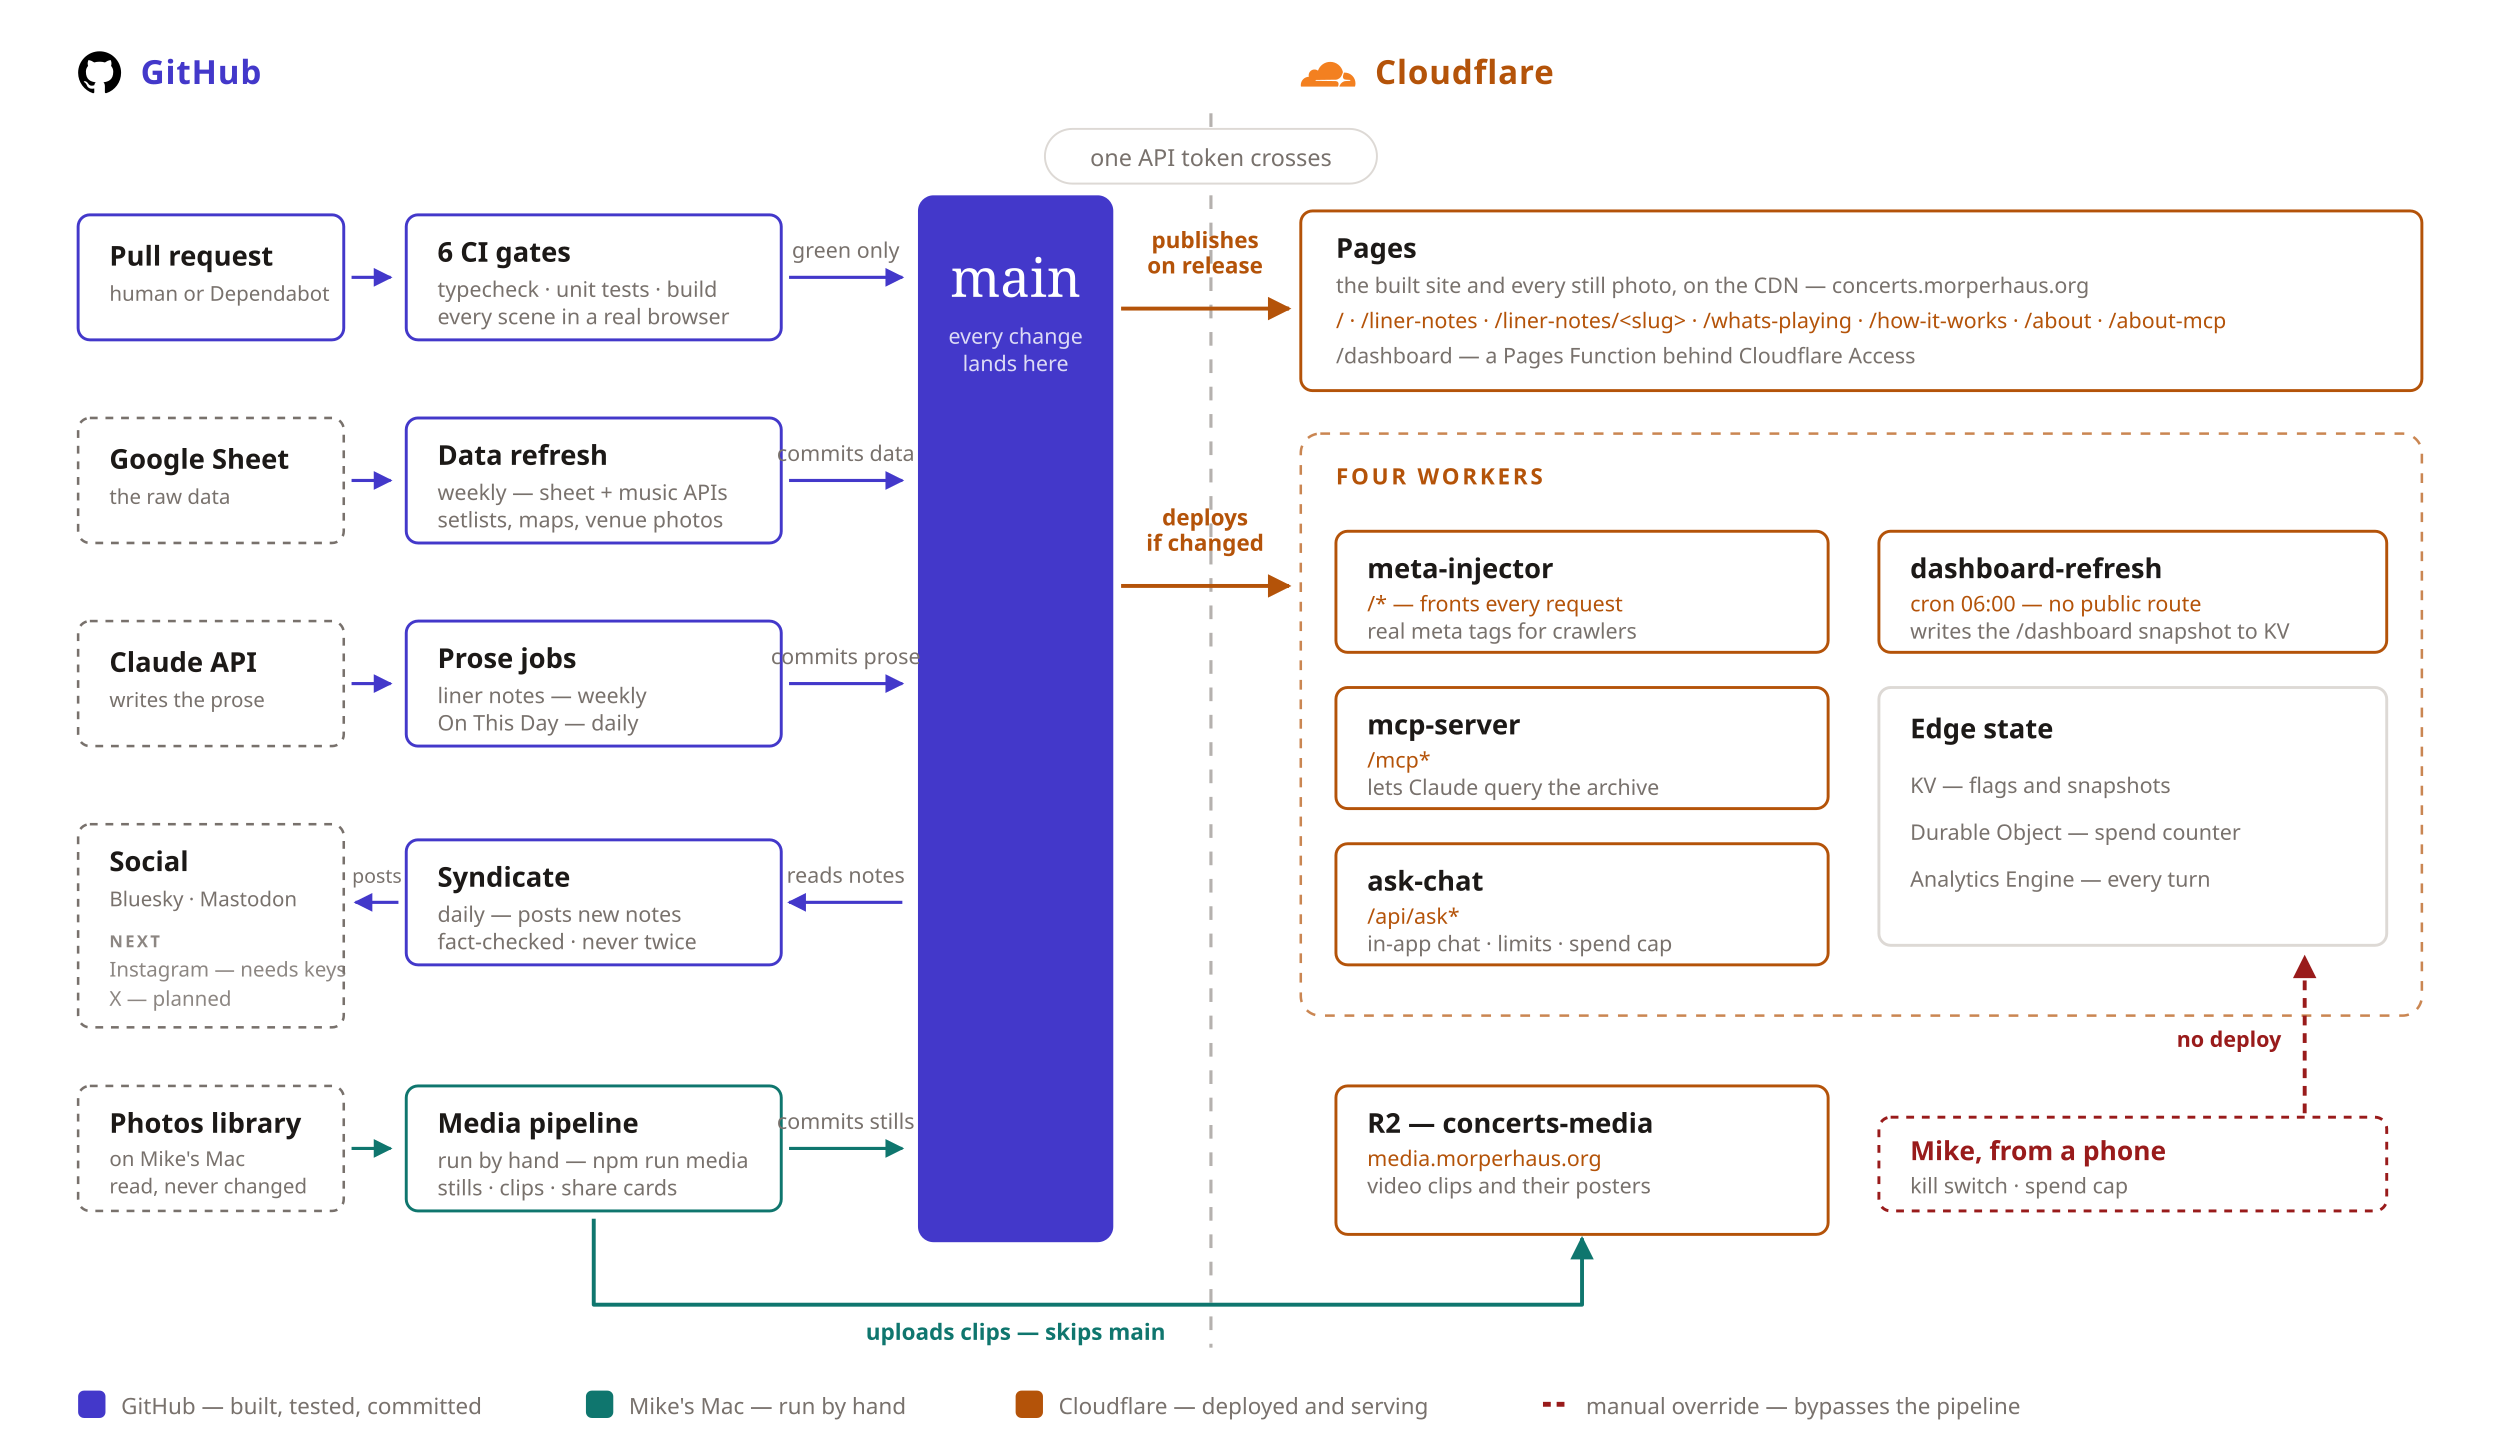
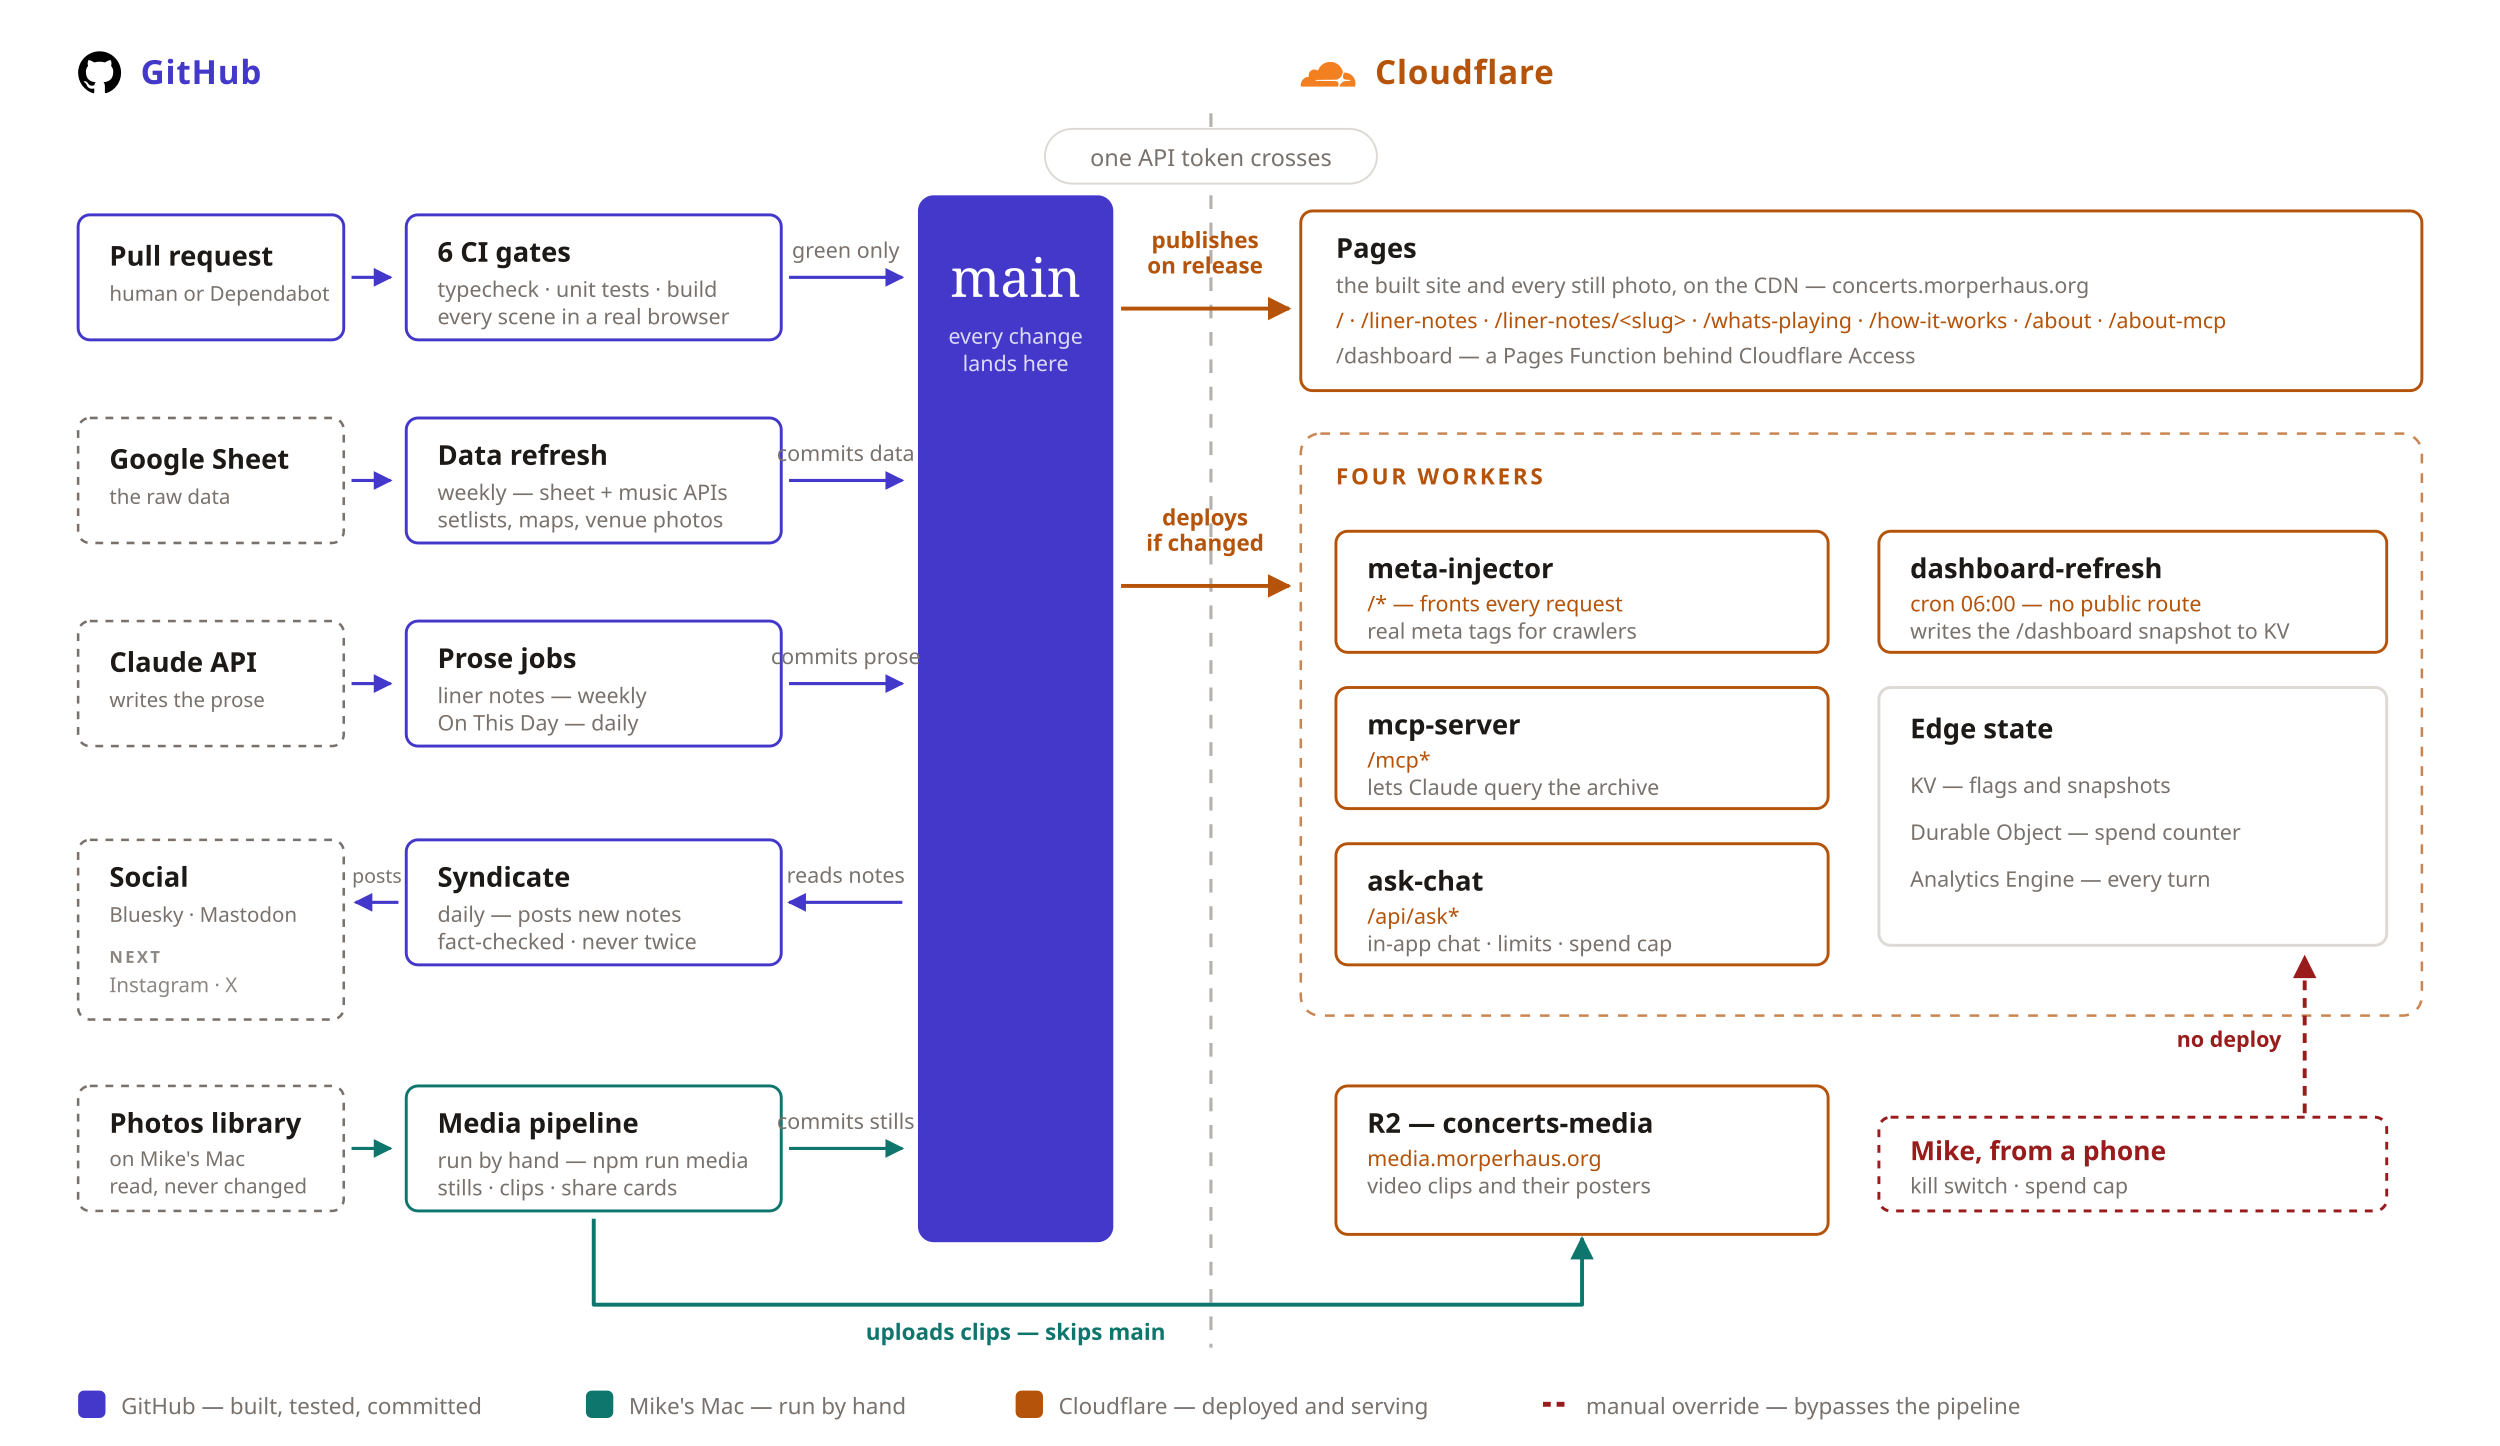
- <svg xmlns="http://www.w3.org/2000/svg" viewBox="0 0 1280 740" role="img" aria-label="Architecture of the Morperhaus Concert Archives. On the left, GitHub: pull requests pass six CI gates, and scheduled jobs pull a Google Sheet and the Claude API to commit data and prose, while a daily job fact-checks and posts new notes to social channels. Below them, a media pipeline run by hand on Mike's Mac reads the Photos library without changing it and commits stills. All of it converges on the main branch. Two arrows cross into Cloudflare on the right: Pages publishes the site and its photos when a release is tagged, and four Workers redeploy at the edge, backed by KV, a Durable Object and Analytics Engine. Video clips skip main and upload from the Mac straight to an R2 bucket. One dashed red arrow bypasses the pipeline entirely: a kill switch flipped by hand, with no deploy." font-family="'Source Sans 3', ui-sans-serif, system-ui, sans-serif">
+ <svg xmlns="http://www.w3.org/2000/svg" viewBox="0 0 1280 740" role="img" aria-label="Architecture of the Morperhaus Concert Archives. On the left, GitHub: pull requests pass six CI gates, and scheduled jobs pull a Google Sheet and the Claude API to commit data and prose, while a daily job fact-checks new notes and posts them to Bluesky and Mastodon, with Instagram and X next. Below them, a media pipeline run by hand on Mike's Mac reads the Photos library without changing it and commits stills. All of it converges on the main branch. Two arrows cross into Cloudflare on the right: Pages publishes the site and its photos when a release is tagged, and four Workers redeploy at the edge, backed by KV, a Durable Object and Analytics Engine. Video clips skip main and upload from the Mac straight to an R2 bucket. One dashed red arrow bypasses the pipeline entirely: a kill switch flipped by hand, with no deploy." font-family="'Source Sans 3', ui-sans-serif, system-ui, sans-serif">
  <defs>
    <marker id="ar-gh" viewBox="0 0 10 10" refX="9" refY="5" markerWidth="6" markerHeight="6" orient="auto-start-reverse">
      <path d="M 0 0 L 10 5 L 0 10 z" fill="var(--gh, #4338ca)" />
    </marker>
    <marker id="ar-cf" viewBox="0 0 10 10" refX="9" refY="5" markerWidth="6" markerHeight="6" orient="auto-start-reverse">
      <path d="M 0 0 L 10 5 L 0 10 z" fill="var(--cf, #b45309)" />
    </marker>
    <marker id="ar-mac" viewBox="0 0 10 10" refX="9" refY="5" markerWidth="6" markerHeight="6" orient="auto-start-reverse">
      <path d="M 0 0 L 10 5 L 0 10 z" fill="var(--mac, #0f766e)" />
    </marker>
    <marker id="ar-stop" viewBox="0 0 10 10" refX="9" refY="5" markerWidth="6" markerHeight="6" orient="auto-start-reverse">
      <path d="M 0 0 L 10 5 L 0 10 z" fill="var(--stop, #991b1b)" />
    </marker>
  </defs>
  <g transform="translate(40, 26) scale(0.9167)">
    <path d="M12 .297c-6.63 0-12 5.373-12 12 0 5.303 3.438 9.8 8.205 11.385.6.113.82-.258.82-.577 0-.285-.01-1.04-.015-2.04-3.338.724-4.042-1.61-4.042-1.61C4.422 18.07 3.633 17.7 3.633 17.7c-1.087-.744.084-.729.084-.729 1.205.084 1.838 1.236 1.838 1.236 1.07 1.835 2.809 1.305 3.495.998.108-.776.417-1.305.76-1.605-2.665-.3-5.466-1.332-5.466-5.93 0-1.31.465-2.38 1.235-3.22-.135-.303-.54-1.523.105-3.176 0 0 1.005-.322 3.3 1.23.96-.267 1.98-.399 3-.405 1.02.006 2.04.138 3 .405 2.28-1.552 3.285-1.23 3.285-1.23.645 1.653.24 2.873.12 3.176.765.84 1.23 1.91 1.23 3.22 0 4.61-2.805 5.625-5.475 5.92.42.36.81 1.096.81 2.22 0 1.606-.015 2.896-.015 3.286 0 .315.21.69.825.57C20.565 22.092 24 17.592 24 12.297c0-6.627-5.373-12-12-12" fill="currentColor" />
  </g>
  <text x="72" y="43" font-size="17" font-weight="700" letter-spacing="0.4" fill="var(--gh, #4338ca)">GitHub</text>
  <g transform="translate(666, 24) scale(1.1667)">
    <path d="M16.509 16.845c.147-.507.091-.971-.155-1.315-.225-.316-.605-.499-1.062-.52l-8.659-.112a.156.156 0 0 1-.133-.071c-.028-.042-.035-.099-.021-.155.028-.084.112-.148.204-.156l8.736-.112c1.035-.049 2.16-.887 2.554-1.914l.499-1.301c.021-.056.029-.113.015-.168-.562-2.546-2.835-4.445-5.55-4.445-2.504 0-4.628 1.618-5.388 3.861-.493-.366-1.119-.562-1.794-.499-1.203.119-2.167 1.083-2.286 2.286-.028.31-.007.613.064.894C1.568 13.171 0 14.775 0 16.752c0 .175.014.351.035.527.014.083.084.147.169.147h15.981c.091 0 .176-.065.203-.155l.12-.427zm2.757-5.563c-.077 0-.161 0-.238.011-.057 0-.105.042-.127.098l-.338 1.174c-.147.507-.092.971.154 1.316.226.316.606.498 1.062.519l1.844.113c.056 0 .105.026.133.07.028.043.035.107.021.156-.028.084-.113.148-.204.155l-1.921.112c-1.041.049-2.158.887-2.553 1.914l-.141.358c-.028.071.021.142.099.142h6.598c.077 0 .147-.049.169-.126.112-.408.176-.837.176-1.28 0-2.603-2.125-4.727-4.734-4.727" fill="#F38020" />
  </g>
  <text x="704" y="43" font-size="17" font-weight="700" letter-spacing="0.4" fill="var(--cf, #b45309)">Cloudflare</text>
  <line x1="620" y1="58" x2="620" y2="690" stroke="var(--muted, #78716c)" stroke-width="1.6" stroke-dasharray="7 7" opacity="0.55" />
  <rect x="535" y="66" width="170" height="28" rx="14" fill="var(--surface, #ffffff)" stroke="var(--rule, #ddd9d5)" />
  <text x="620" y="85" font-size="12" text-anchor="middle" fill="var(--muted, #78716c)">one API token crosses</text>
  <rect x="470" y="100" width="100" height="536" rx="8" fill="var(--gh, #4338ca)" />
  <text x="520" y="152" font-size="27" text-anchor="middle" font-family="'Playfair Display', Georgia, serif" fill="var(--on-accent, #ffffff)">main</text>
  <text x="520" y="176" font-size="11" text-anchor="middle" fill="var(--on-accent, #ffffff)" opacity="0.82">every change</text>
  <text x="520" y="190" font-size="11" text-anchor="middle" fill="var(--on-accent, #ffffff)" opacity="0.82">lands here</text>
  <rect x="40" y="110" width="136" height="64" rx="6" fill="var(--surface, #ffffff)" stroke="var(--gh, #4338ca)" stroke-width="1.5" />
  <text x="56" y="136" font-size="14" font-weight="600" fill="var(--ink, #1c1917)">Pull request</text>
  <text x="56" y="154" font-size="10.5" fill="var(--muted, #78716c)">human or Dependabot</text>
  <rect x="208" y="110" width="192" height="64" rx="6" fill="var(--surface, #ffffff)" stroke="var(--gh, #4338ca)" stroke-width="1.5" />
  <text x="224" y="134" font-size="14" font-weight="600" fill="var(--ink, #1c1917)">6 CI gates</text>
  <text x="224" y="152" font-size="11" fill="var(--muted, #78716c)">typecheck · unit tests · build</text>
  <text x="224" y="166" font-size="11" fill="var(--muted, #78716c)">every scene in a real browser</text>
  <line x1="180" y1="142" x2="200" y2="142" stroke="var(--gh, #4338ca)" stroke-width="1.6" marker-end="url(#ar-gh)" />
  <line x1="404" y1="142" x2="462" y2="142" stroke="var(--gh, #4338ca)" stroke-width="1.6" marker-end="url(#ar-gh)" />
  <text x="433" y="132" font-size="11" text-anchor="middle" fill="var(--muted, #78716c)">green only</text>
  <rect x="40" y="214" width="136" height="64" rx="6" fill="none" stroke="var(--muted, #78716c)" stroke-width="1.3" stroke-dasharray="4 4" />
  <text x="56" y="240" font-size="14" font-weight="600" fill="var(--ink, #1c1917)">Google Sheet</text>
  <text x="56" y="258" font-size="10.5" fill="var(--muted, #78716c)">the raw data</text>
  <rect x="208" y="214" width="192" height="64" rx="6" fill="var(--surface, #ffffff)" stroke="var(--gh, #4338ca)" stroke-width="1.5" />
  <text x="224" y="238" font-size="14" font-weight="600" fill="var(--ink, #1c1917)">Data refresh</text>
  <text x="224" y="256" font-size="11" fill="var(--muted, #78716c)">weekly — sheet + music APIs</text>
  <text x="224" y="270" font-size="11" fill="var(--muted, #78716c)">setlists, maps, venue photos</text>
  <line x1="180" y1="246" x2="200" y2="246" stroke="var(--gh, #4338ca)" stroke-width="1.6" marker-end="url(#ar-gh)" />
  <line x1="404" y1="246" x2="462" y2="246" stroke="var(--gh, #4338ca)" stroke-width="1.6" marker-end="url(#ar-gh)" />
  <text x="433" y="236" font-size="11" text-anchor="middle" fill="var(--muted, #78716c)">commits data</text>
  <rect x="40" y="318" width="136" height="64" rx="6" fill="none" stroke="var(--muted, #78716c)" stroke-width="1.3" stroke-dasharray="4 4" />
  <text x="56" y="344" font-size="14" font-weight="600" fill="var(--ink, #1c1917)">Claude API</text>
  <text x="56" y="362" font-size="10.5" fill="var(--muted, #78716c)">writes the prose</text>
  <rect x="208" y="318" width="192" height="64" rx="6" fill="var(--surface, #ffffff)" stroke="var(--gh, #4338ca)" stroke-width="1.5" />
  <text x="224" y="342" font-size="14" font-weight="600" fill="var(--ink, #1c1917)">Prose jobs</text>
  <text x="224" y="360" font-size="11" fill="var(--muted, #78716c)">liner notes — weekly</text>
  <text x="224" y="374" font-size="11" fill="var(--muted, #78716c)">On This Day — daily</text>
  <line x1="180" y1="350" x2="200" y2="350" stroke="var(--gh, #4338ca)" stroke-width="1.6" marker-end="url(#ar-gh)" />
  <line x1="404" y1="350" x2="462" y2="350" stroke="var(--gh, #4338ca)" stroke-width="1.6" marker-end="url(#ar-gh)" />
  <text x="433" y="340" font-size="11" text-anchor="middle" fill="var(--muted, #78716c)">commits prose</text>
-   <rect x="40" y="422" width="136" height="104" rx="6" fill="none" stroke="var(--muted, #78716c)" stroke-width="1.3" stroke-dasharray="4 4" />
-   <text x="56" y="446" font-size="14" font-weight="600" fill="var(--ink, #1c1917)">Social</text>
-   <text x="56" y="464" font-size="10.5" fill="var(--muted, #78716c)">Bluesky · Mastodon</text>
-   <text x="56" y="485" font-size="8.5" font-weight="700" letter-spacing="1.2" fill="var(--muted, #78716c)" opacity="0.85">NEXT</text>
-   <text x="56" y="500" font-size="10.5" fill="var(--muted, #78716c)" opacity="0.85">Instagram — needs keys</text>
-   <text x="56" y="515" font-size="10.5" fill="var(--muted, #78716c)" opacity="0.85">X — planned</text>
+   <rect x="40" y="430" width="136" height="92" rx="6" fill="none" stroke="var(--muted, #78716c)" stroke-width="1.3" stroke-dasharray="4 4" />
+   <text x="56" y="454" font-size="14" font-weight="600" fill="var(--ink, #1c1917)">Social</text>
+   <text x="56" y="472" font-size="10.5" fill="var(--muted, #78716c)">Bluesky · Mastodon</text>
+   <text x="56" y="493" font-size="8.5" font-weight="700" letter-spacing="1.2" fill="var(--muted, #78716c)" opacity="0.85">NEXT</text>
+   <text x="56" y="508" font-size="10.5" fill="var(--muted, #78716c)" opacity="0.85">Instagram · X</text>
  <rect x="208" y="430" width="192" height="64" rx="6" fill="var(--surface, #ffffff)" stroke="var(--gh, #4338ca)" stroke-width="1.5" />
  <text x="224" y="454" font-size="14" font-weight="600" fill="var(--ink, #1c1917)">Syndicate</text>
  <text x="224" y="472" font-size="11" fill="var(--muted, #78716c)">daily — posts new notes</text>
  <text x="224" y="486" font-size="11" fill="var(--muted, #78716c)">fact-checked · never twice</text>
  <line x1="462" y1="462" x2="404" y2="462" stroke="var(--gh, #4338ca)" stroke-width="1.6" marker-end="url(#ar-gh)" />
  <text x="433" y="452" font-size="11" text-anchor="middle" fill="var(--muted, #78716c)">reads notes</text>
  <line x1="204" y1="462" x2="182" y2="462" stroke="var(--gh, #4338ca)" stroke-width="1.6" marker-end="url(#ar-gh)" />
  <text x="193" y="452" font-size="10" text-anchor="middle" fill="var(--muted, #78716c)">posts</text>
  <rect x="40" y="556" width="136" height="64" rx="6" fill="none" stroke="var(--muted, #78716c)" stroke-width="1.3" stroke-dasharray="4 4" />
  <text x="56" y="580" font-size="14" font-weight="600" fill="var(--ink, #1c1917)">Photos library</text>
  <text x="56" y="597" font-size="10.5" fill="var(--muted, #78716c)">on Mike's Mac</text>
  <text x="56" y="611" font-size="10.5" fill="var(--muted, #78716c)">read, never changed</text>
  <rect x="208" y="556" width="192" height="64" rx="6" fill="var(--surface, #ffffff)" stroke="var(--mac, #0f766e)" stroke-width="1.5" />
  <text x="224" y="580" font-size="14" font-weight="600" fill="var(--ink, #1c1917)">Media pipeline</text>
  <text x="224" y="598" font-size="11" fill="var(--muted, #78716c)">run by hand — npm run media</text>
  <text x="224" y="612" font-size="11" fill="var(--muted, #78716c)">stills · clips · share cards</text>
  <line x1="180" y1="588" x2="200" y2="588" stroke="var(--mac, #0f766e)" stroke-width="1.6" marker-end="url(#ar-mac)" />
  <line x1="404" y1="588" x2="462" y2="588" stroke="var(--mac, #0f766e)" stroke-width="1.6" marker-end="url(#ar-mac)" />
  <text x="433" y="578" font-size="11" text-anchor="middle" fill="var(--muted, #78716c)">commits stills</text>
  <polyline points="304,624 304,668 810,668 810,634" fill="none" stroke="var(--mac, #0f766e)" stroke-width="2" stroke-linejoin="round" marker-end="url(#ar-mac)" />
  <text x="520" y="686" font-size="11.5" text-anchor="middle" fill="var(--mac, #0f766e)" font-weight="600">uploads clips — skips main</text>
  <line x1="574" y1="158" x2="660" y2="158" stroke="var(--cf, #b45309)" stroke-width="2" marker-end="url(#ar-cf)" />
  <text x="617" y="127" font-size="11.5" text-anchor="middle" fill="var(--cf, #b45309)" font-weight="600">publishes</text>
  <text x="617" y="140" font-size="11.5" text-anchor="middle" fill="var(--cf, #b45309)" font-weight="600">on release</text>
  <line x1="574" y1="300" x2="660" y2="300" stroke="var(--cf, #b45309)" stroke-width="2" marker-end="url(#ar-cf)" />
  <text x="617" y="269" font-size="11.5" text-anchor="middle" fill="var(--cf, #b45309)" font-weight="600">deploys</text>
  <text x="617" y="282" font-size="11.5" text-anchor="middle" fill="var(--cf, #b45309)" font-weight="600">if changed</text>
  <rect x="666" y="108" width="574" height="92" rx="6" fill="var(--surface, #ffffff)" stroke="var(--cf, #b45309)" stroke-width="1.5" />
  <text x="684" y="132" font-size="14" font-weight="600" fill="var(--ink, #1c1917)">Pages</text>
  <text x="684" y="150" font-size="11" fill="var(--muted, #78716c)">the built site and every still photo, on the CDN — concerts.morperhaus.org</text>
  <text x="684" y="168" font-size="11" fill="var(--cf, #b45309)">/ · /liner-notes · /liner-notes/&lt;slug&gt; · /whats-playing · /how-it-works · /about · /about-mcp</text>
  <text x="684" y="186" font-size="11" fill="var(--muted, #78716c)">/dashboard — a Pages Function behind Cloudflare Access</text>
  <rect x="666" y="222" width="574" height="298" rx="10" fill="none" stroke="var(--cf, #b45309)" stroke-width="1.3" stroke-dasharray="5 5" opacity="0.7" />
  <text x="684" y="248" font-size="11.5" font-weight="700" letter-spacing="1.4" fill="var(--cf, #b45309)">FOUR WORKERS</text>
  <rect x="684" y="272" width="252" height="62" rx="6" fill="var(--surface, #ffffff)" stroke="var(--cf, #b45309)" stroke-width="1.5" />
  <text x="700" y="296" font-size="14" font-weight="600" fill="var(--ink, #1c1917)">meta-injector</text>
  <text x="700" y="313" font-size="11" fill="var(--cf, #b45309)">/*  — fronts every request</text>
  <text x="700" y="327" font-size="11" fill="var(--muted, #78716c)">real meta tags for crawlers</text>
  <rect x="684" y="352" width="252" height="62" rx="6" fill="var(--surface, #ffffff)" stroke="var(--cf, #b45309)" stroke-width="1.5" />
  <text x="700" y="376" font-size="14" font-weight="600" fill="var(--ink, #1c1917)">mcp-server</text>
  <text x="700" y="393" font-size="11" fill="var(--cf, #b45309)">/mcp*</text>
  <text x="700" y="407" font-size="11" fill="var(--muted, #78716c)">lets Claude query the archive</text>
  <rect x="684" y="432" width="252" height="62" rx="6" fill="var(--surface, #ffffff)" stroke="var(--cf, #b45309)" stroke-width="1.5" />
  <text x="700" y="456" font-size="14" font-weight="600" fill="var(--ink, #1c1917)">ask-chat</text>
  <text x="700" y="473" font-size="11" fill="var(--cf, #b45309)">/api/ask*</text>
  <text x="700" y="487" font-size="11" fill="var(--muted, #78716c)">in-app chat · limits · spend cap</text>
  <rect x="962" y="272" width="260" height="62" rx="6" fill="var(--surface, #ffffff)" stroke="var(--cf, #b45309)" stroke-width="1.5" />
  <text x="978" y="296" font-size="14" font-weight="600" fill="var(--ink, #1c1917)">dashboard-refresh</text>
  <text x="978" y="313" font-size="11" fill="var(--cf, #b45309)">cron 06:00 — no public route</text>
  <text x="978" y="327" font-size="11" fill="var(--muted, #78716c)">writes the /dashboard snapshot to KV</text>
  <rect x="962" y="352" width="260" height="132" rx="6" fill="var(--surface, #ffffff)" stroke="var(--rule, #ddd9d5)" stroke-width="1.5" />
  <text x="978" y="378" font-size="14" font-weight="600" fill="var(--ink, #1c1917)">Edge state</text>
  <text x="978" y="406" font-size="11" fill="var(--muted, #78716c)">KV — flags and snapshots</text>
  <text x="978" y="430" font-size="11" fill="var(--muted, #78716c)">Durable Object — spend counter</text>
  <text x="978" y="454" font-size="11" fill="var(--muted, #78716c)">Analytics Engine — every turn</text>
  <rect x="684" y="556" width="252" height="76" rx="6" fill="var(--surface, #ffffff)" stroke="var(--cf, #b45309)" stroke-width="1.5" />
  <text x="700" y="580" font-size="14" font-weight="600" fill="var(--ink, #1c1917)">R2 — concerts-media</text>
  <text x="700" y="597" font-size="11" fill="var(--cf, #b45309)">media.morperhaus.org</text>
  <text x="700" y="611" font-size="11" fill="var(--muted, #78716c)">video clips and their posters</text>
  <rect x="962" y="572" width="260" height="48" rx="6" fill="none" stroke="var(--stop, #991b1b)" stroke-width="1.5" stroke-dasharray="4 4" />
  <text x="978" y="594" font-size="13.5" font-weight="600" fill="var(--stop, #991b1b)">Mike, from a phone</text>
  <text x="978" y="611" font-size="11" fill="var(--muted, #78716c)">kill switch · spend cap</text>
  <line x1="1180" y1="570" x2="1180" y2="490" stroke="var(--stop, #991b1b)" stroke-width="2" stroke-dasharray="5 4" marker-end="url(#ar-stop)" />
  <text x="1168" y="536" font-size="11" text-anchor="end" fill="var(--stop, #991b1b)" font-weight="600">no deploy</text>
  <rect x="40" y="712" width="14" height="14" rx="3" fill="var(--gh, #4338ca)" />
  <text x="62" y="724" font-size="11.5" fill="var(--muted, #78716c)">GitHub — built, tested, committed</text>
  <rect x="300" y="712" width="14" height="14" rx="3" fill="var(--mac, #0f766e)" />
  <text x="322" y="724" font-size="11.5" fill="var(--muted, #78716c)">Mike's Mac — run by hand</text>
  <rect x="520" y="712" width="14" height="14" rx="3" fill="var(--cf, #b45309)" />
  <text x="542" y="724" font-size="11.5" fill="var(--muted, #78716c)">Cloudflare — deployed and serving</text>
  <line x1="790" y1="719" x2="804" y2="719" stroke="var(--stop, #991b1b)" stroke-width="2.5" stroke-dasharray="4 3" />
  <text x="812" y="724" font-size="11.5" fill="var(--muted, #78716c)">manual override — bypasses the pipeline</text>
</svg>
